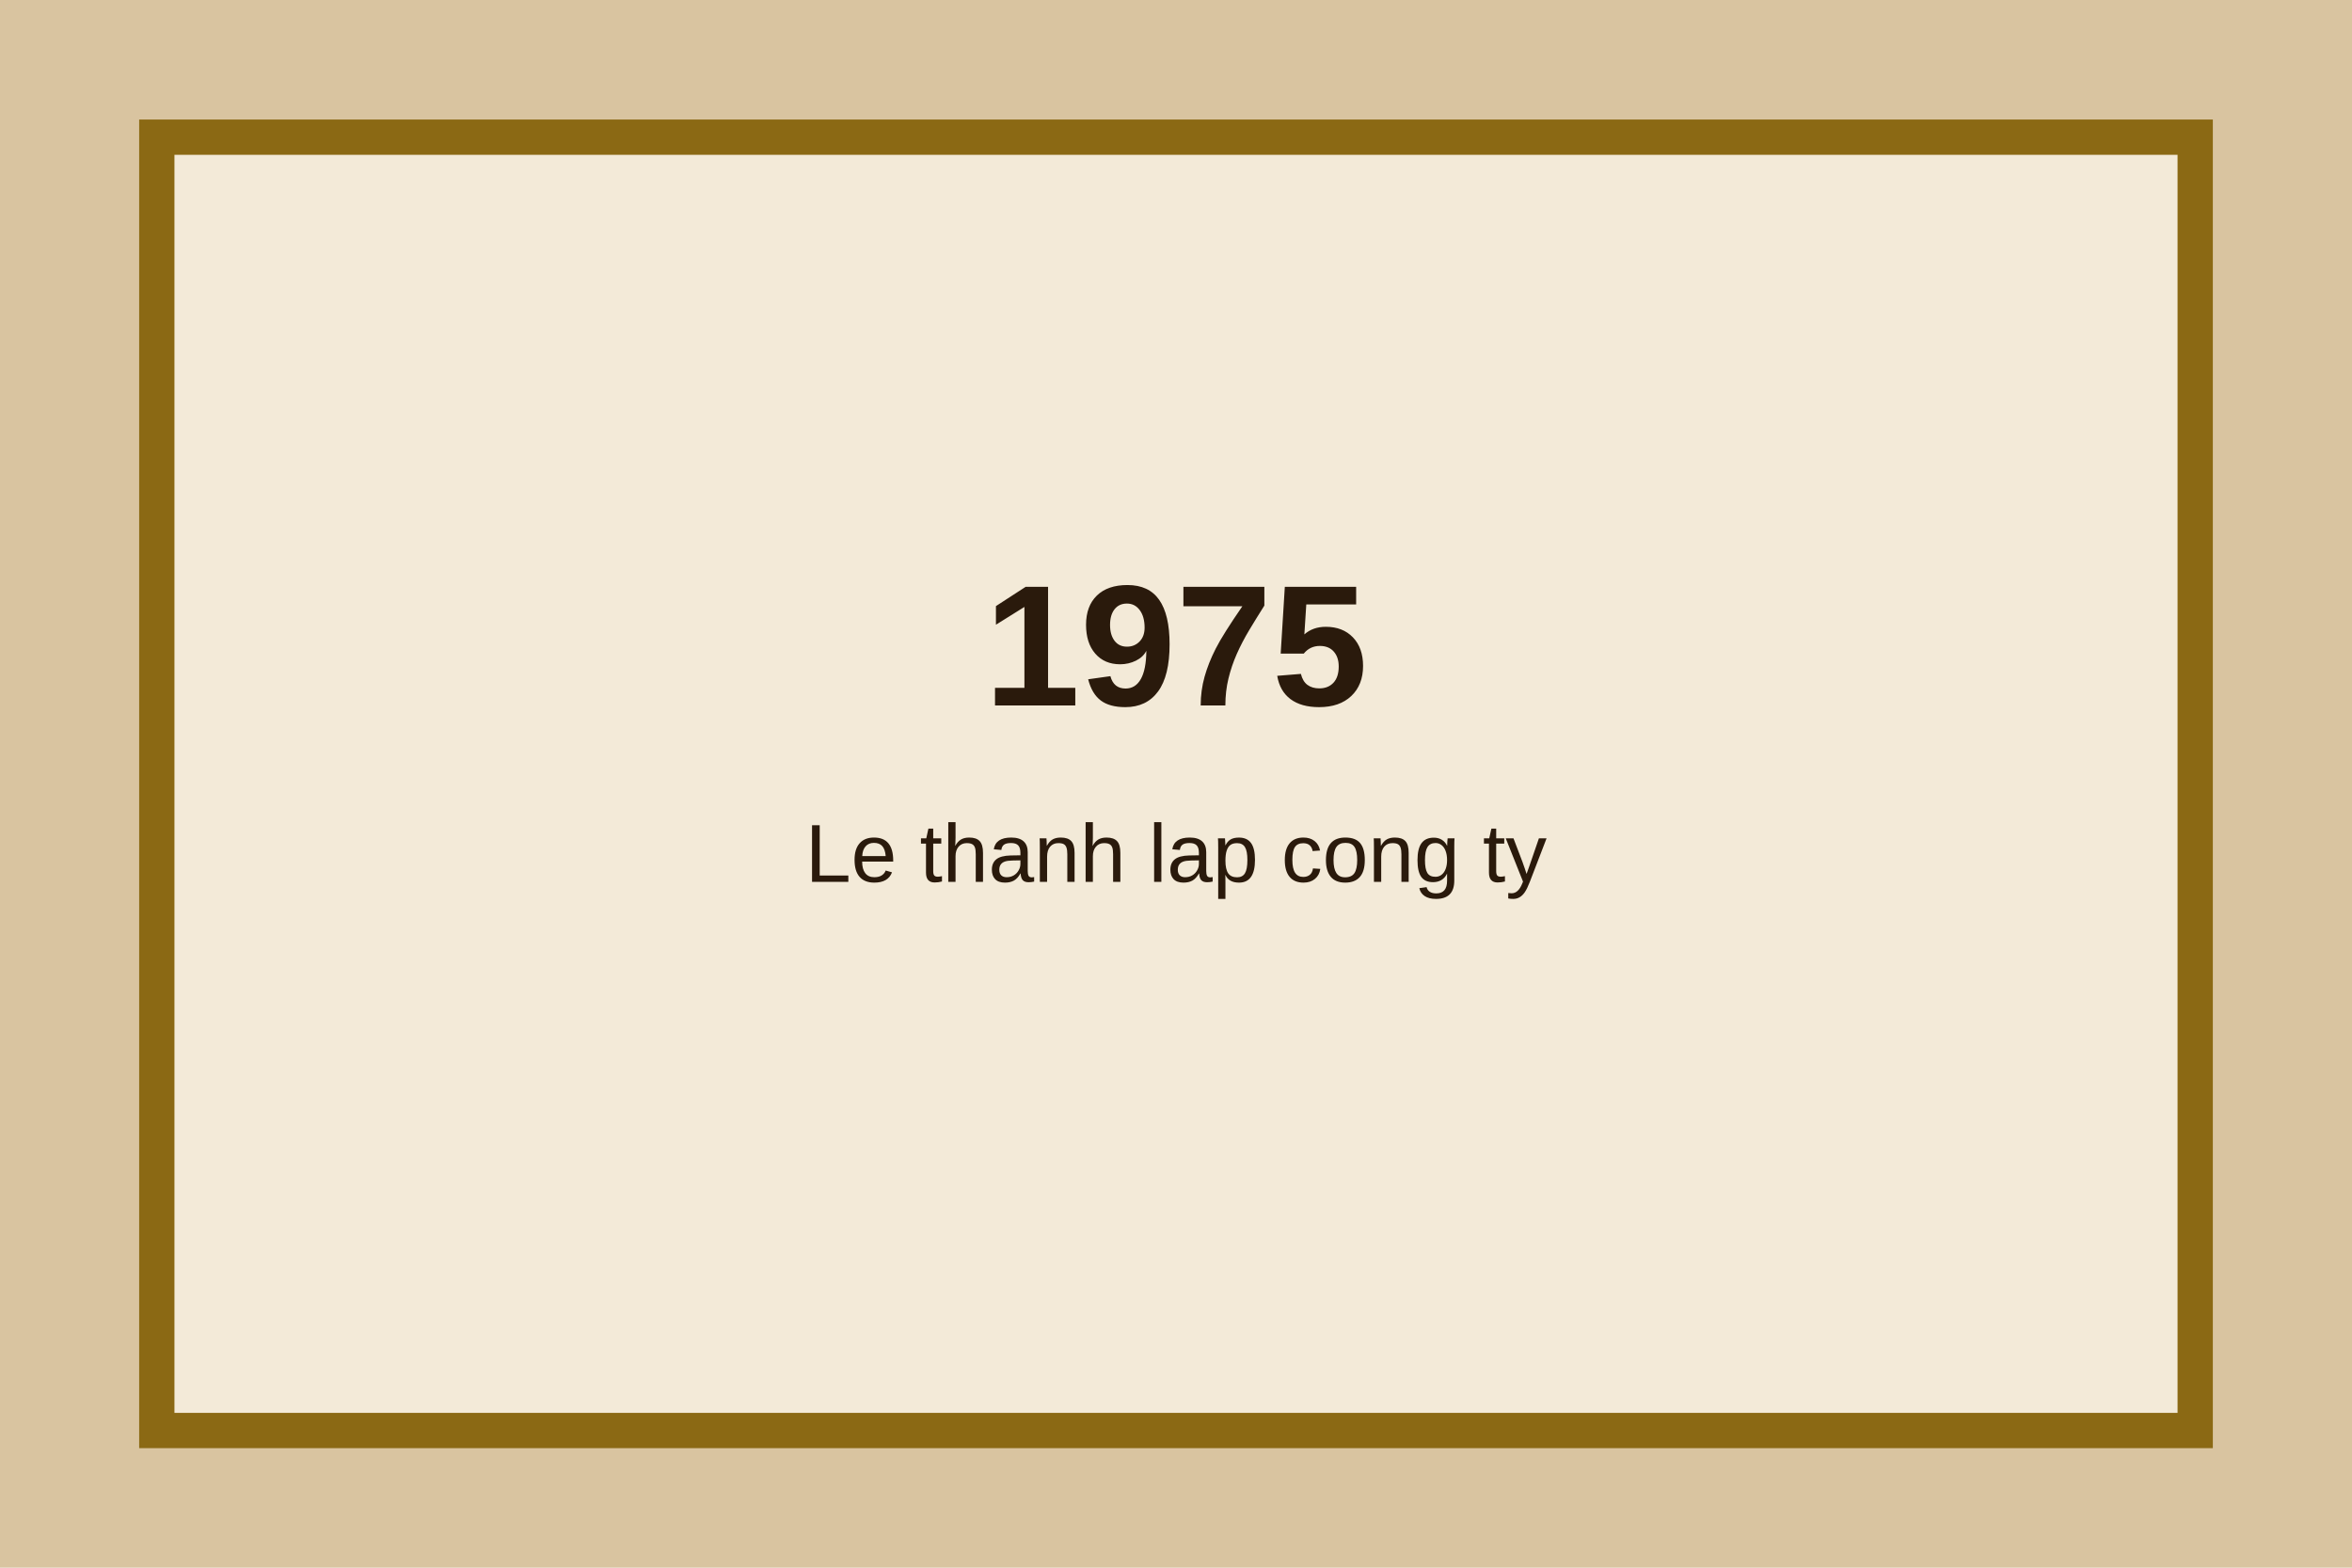
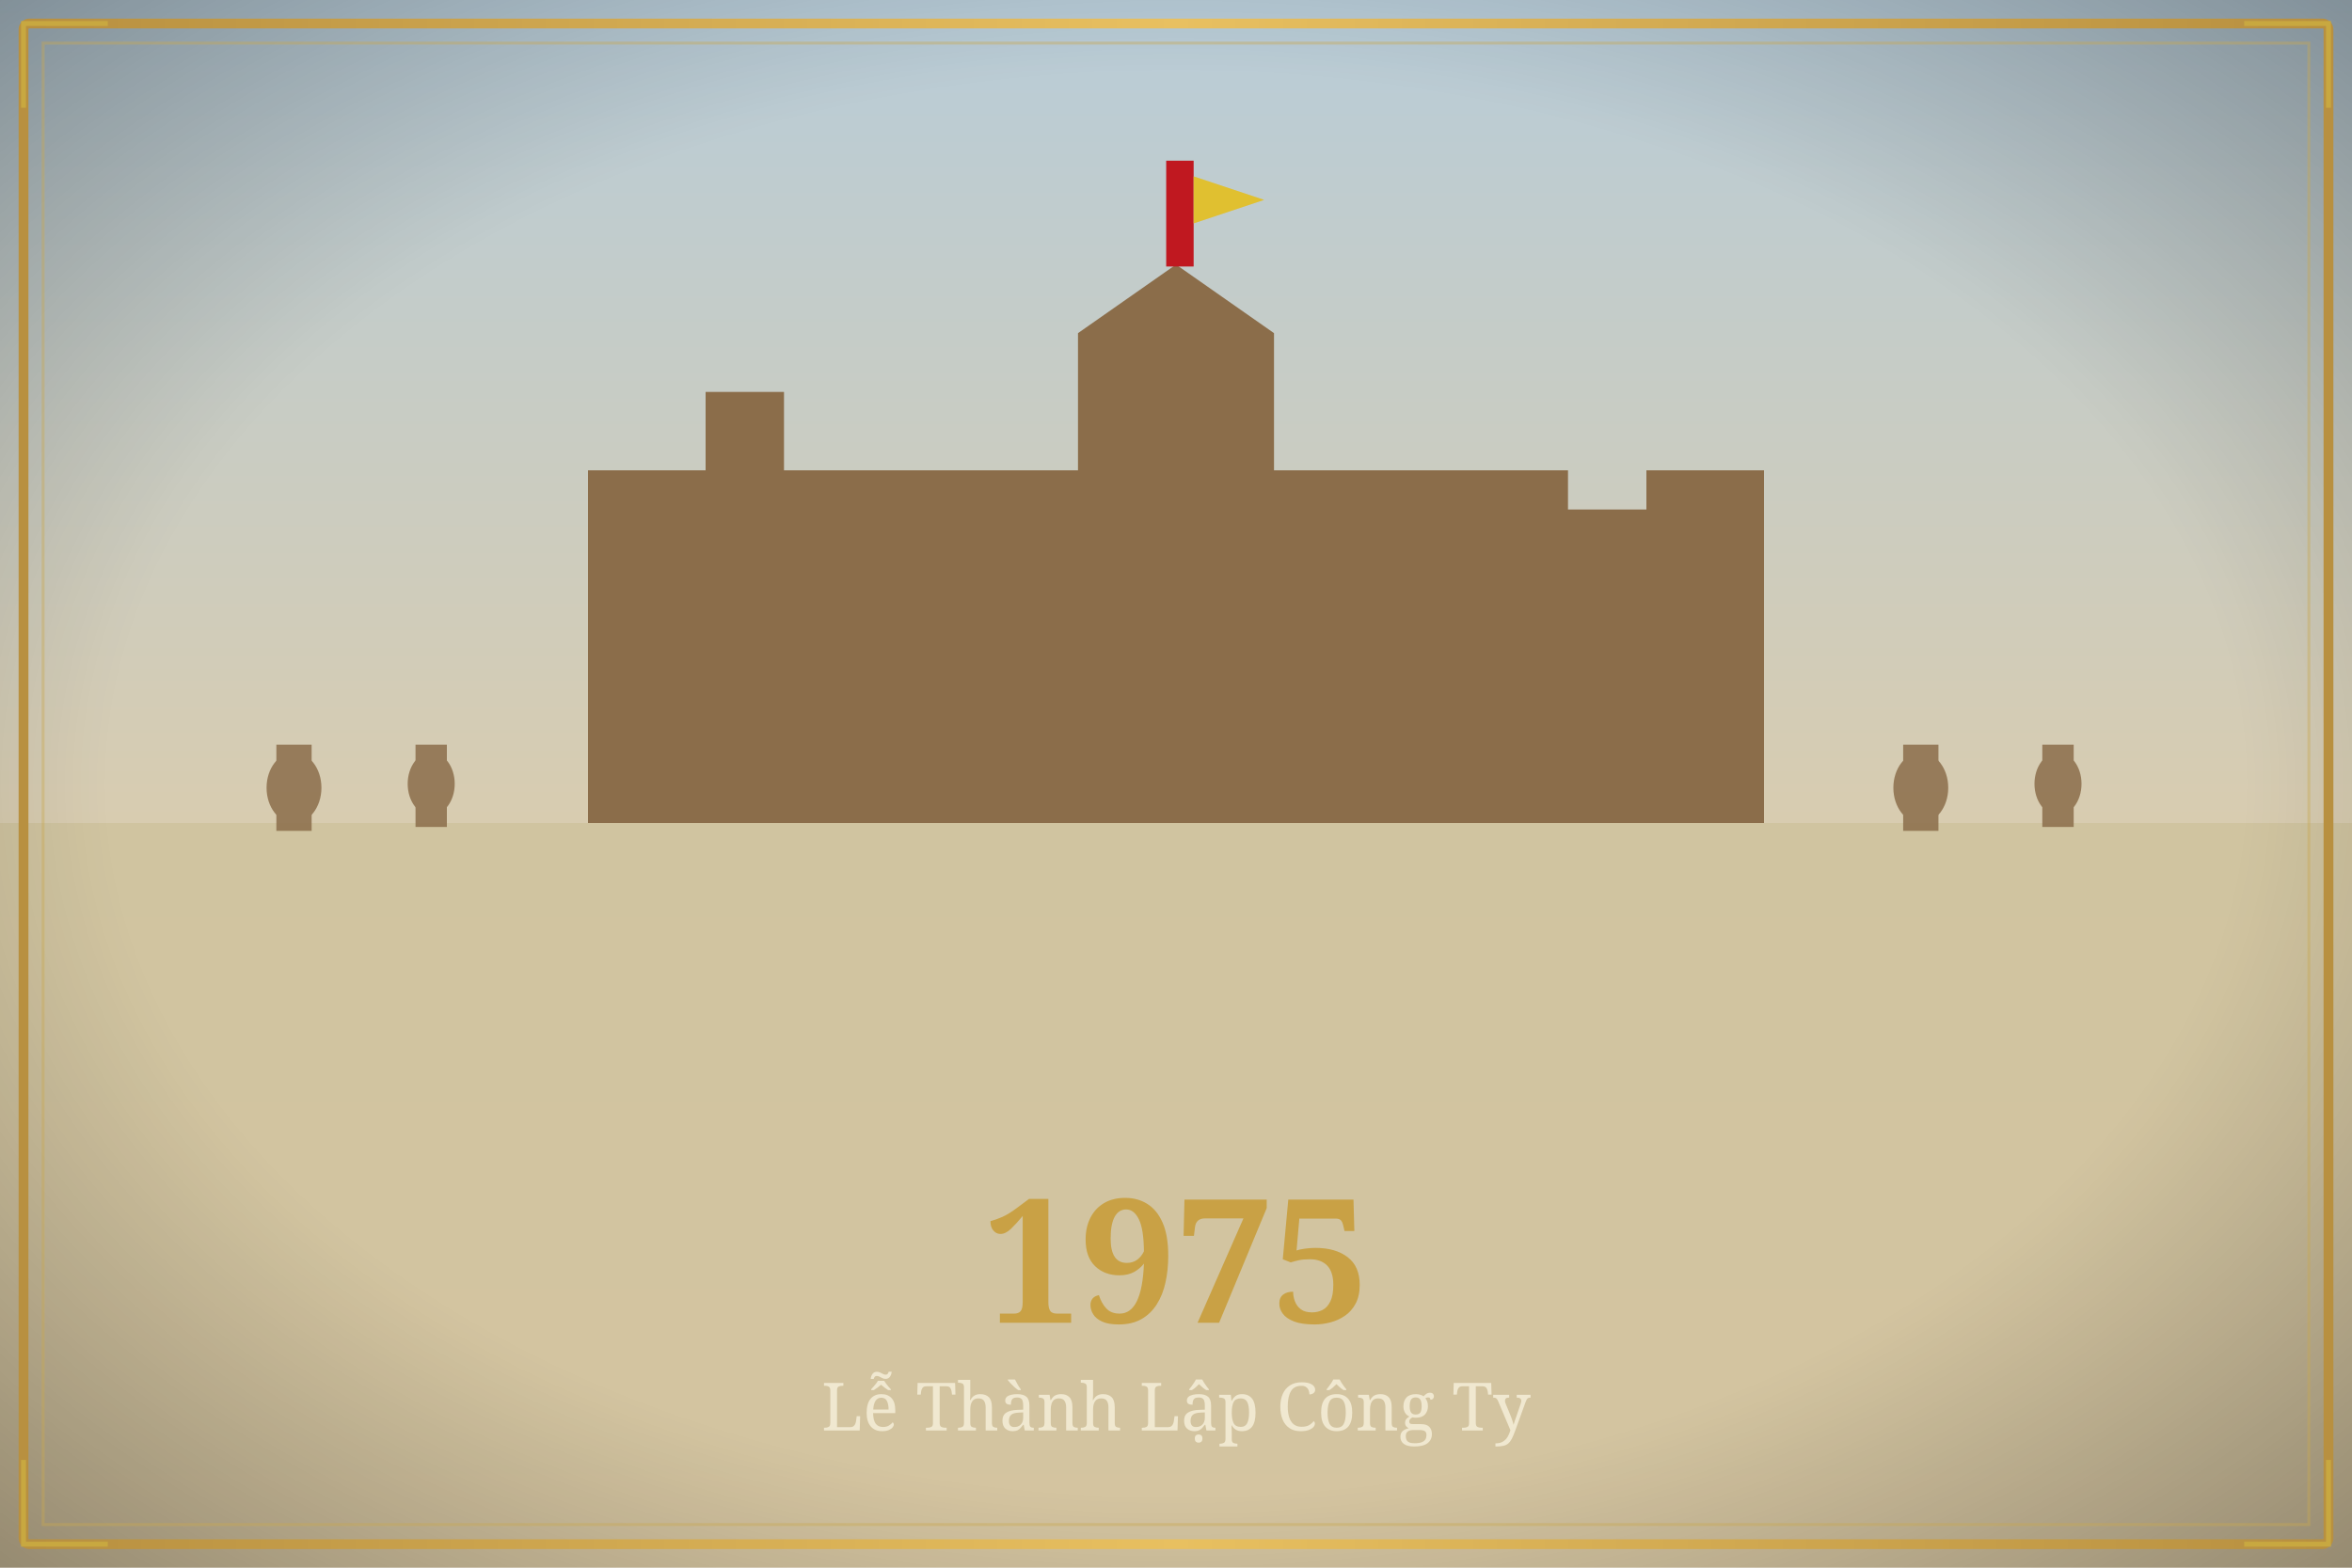
<svg xmlns="http://www.w3.org/2000/svg" width="1200" height="800" viewBox="0 0 1200 800">
-   <rect width="1200" height="800" fill="#d9c4a0" />
-   <rect x="80" y="70" width="1040" height="660" fill="#f3ead8" stroke="#8b6914" stroke-width="18" />
-   <text x="600" y="360" text-anchor="middle" font-family="Arial" font-size="88" font-weight="700" fill="#2a1a0c">1975</text>
-   <text x="600" y="450" text-anchor="middle" font-family="Arial" font-size="42" fill="#2a1a0c">Le thanh lap cong ty</text>
+   <defs>
+     <linearGradient id="sky" x1="0%" y1="0%" x2="0%" y2="100%">
+       <stop offset="0%" stop-color="#b8ccd8" />
+       <stop offset="100%" stop-color="#d8ccb0" />
+     </linearGradient>
+     <linearGradient id="gnd" x1="0%" y1="0%" x2="0%" y2="100%">
+       <stop offset="0%" stop-color="#d0c4a0" />
+       <stop offset="100%" stop-color="#d4c4a0" />
+     </linearGradient>
+     <radialGradient id="vig" cx="50%" cy="50%" r="75%">
+       <stop offset="60%" stop-color="rgba(0,0,0,0)" />
+       <stop offset="100%" stop-color="rgba(0,0,0,0.35)" />
+     </radialGradient>
+     <linearGradient id="gold" x1="0%" y1="0%" x2="100%" y2="0%">
+       <stop offset="0%" stop-color="#b89040" />
+       <stop offset="50%" stop-color="#e8c060" />
+       <stop offset="100%" stop-color="#b89040" />
+     </linearGradient>
+   </defs>
+   <rect width="1200" height="420" fill="url(#sky)" />
+   <rect y="420" width="1200" height="380" fill="url(#gnd)" />
+   <polygon points="300,420 300,240 360,240 360,200 400,200 400,240 550,240 550,170 600,135 650,170 650,240 800,240 800,260 840,260 840,240 900,240 900,420" fill="#8b6d4a" />
+   <rect x="595" y="82" width="14" height="54" fill="#c01820" />
+   <polygon points="609,90 645,102 609,114" fill="#e0c030" />
+   <g fill="#8b6d4a" opacity="0.85">
+     <ellipse cx="150" cy="402" rx="14" ry="18" />
+     <rect x="141" y="380" width="18" height="44" />
+     <ellipse cx="220" cy="400" rx="12" ry="16" />
+     <rect x="212" y="380" width="16" height="42" />
+     <ellipse cx="980" cy="402" rx="14" ry="18" />
+     <rect x="971" y="380" width="18" height="44" />
+     <ellipse cx="1050" cy="400" rx="12" ry="16" />
+     <rect x="1042" y="380" width="16" height="42" />
+   </g>
+   <rect width="1200" height="800" fill="url(#vig)" />
+   <rect x="12" y="12" width="1176" height="776" fill="none" stroke="url(#gold)" stroke-width="5" rx="3" />
+   <rect x="22" y="22" width="1156" height="756" fill="none" stroke="rgba(200,168,80,0.4)" stroke-width="1.5" />
+   <g stroke="#c8a840" stroke-width="2.5" fill="none">
+     <path d="M12,55 L12,12 L55,12" />
+     <path d="M1145,12 L1188,12 L1188,55" />
+     <path d="M1188,745 L1188,788 L1145,788" />
+     <path d="M55,788 L12,788 L12,745" />
+   </g>
+   <text x="600" y="675" text-anchor="middle" font-family="Georgia,serif" font-size="88" font-weight="700" fill="#c8a040" opacity="0.95">1975</text>
+   <text x="600" y="730" text-anchor="middle" font-family="Georgia,serif" font-size="34" fill="#f0e8d0">Lễ Thành Lập Công Ty</text>
</svg>
